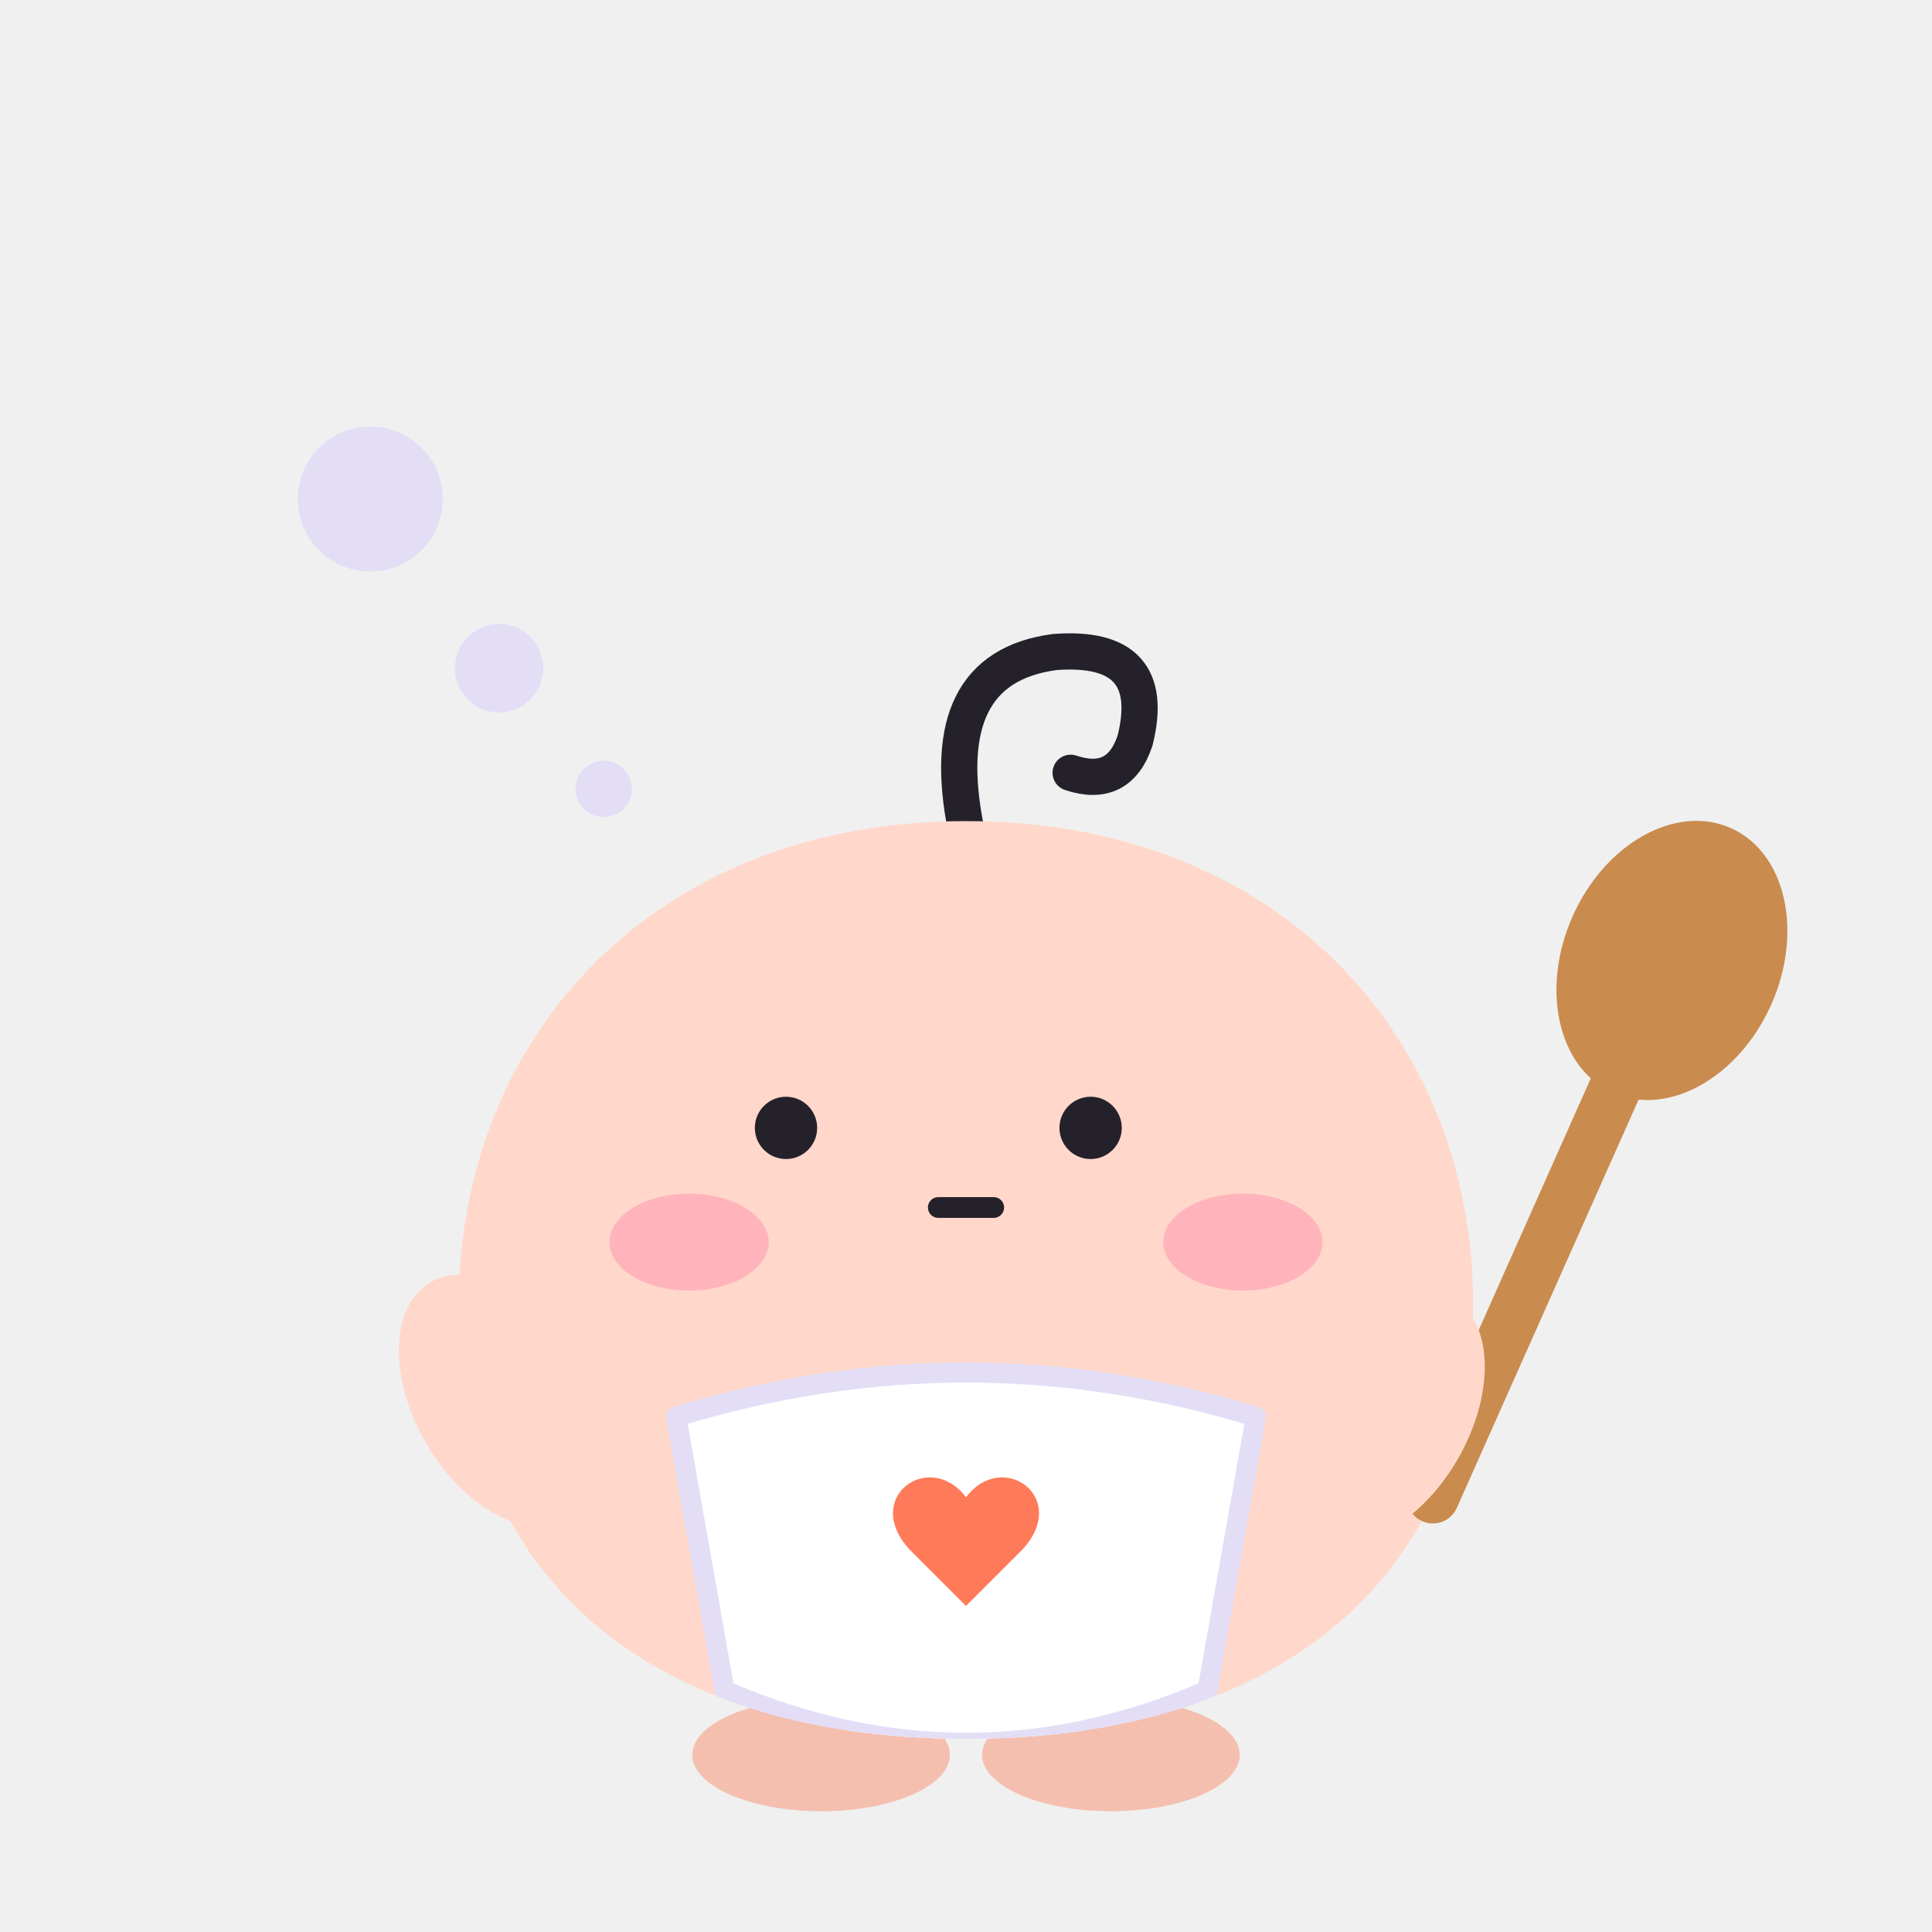
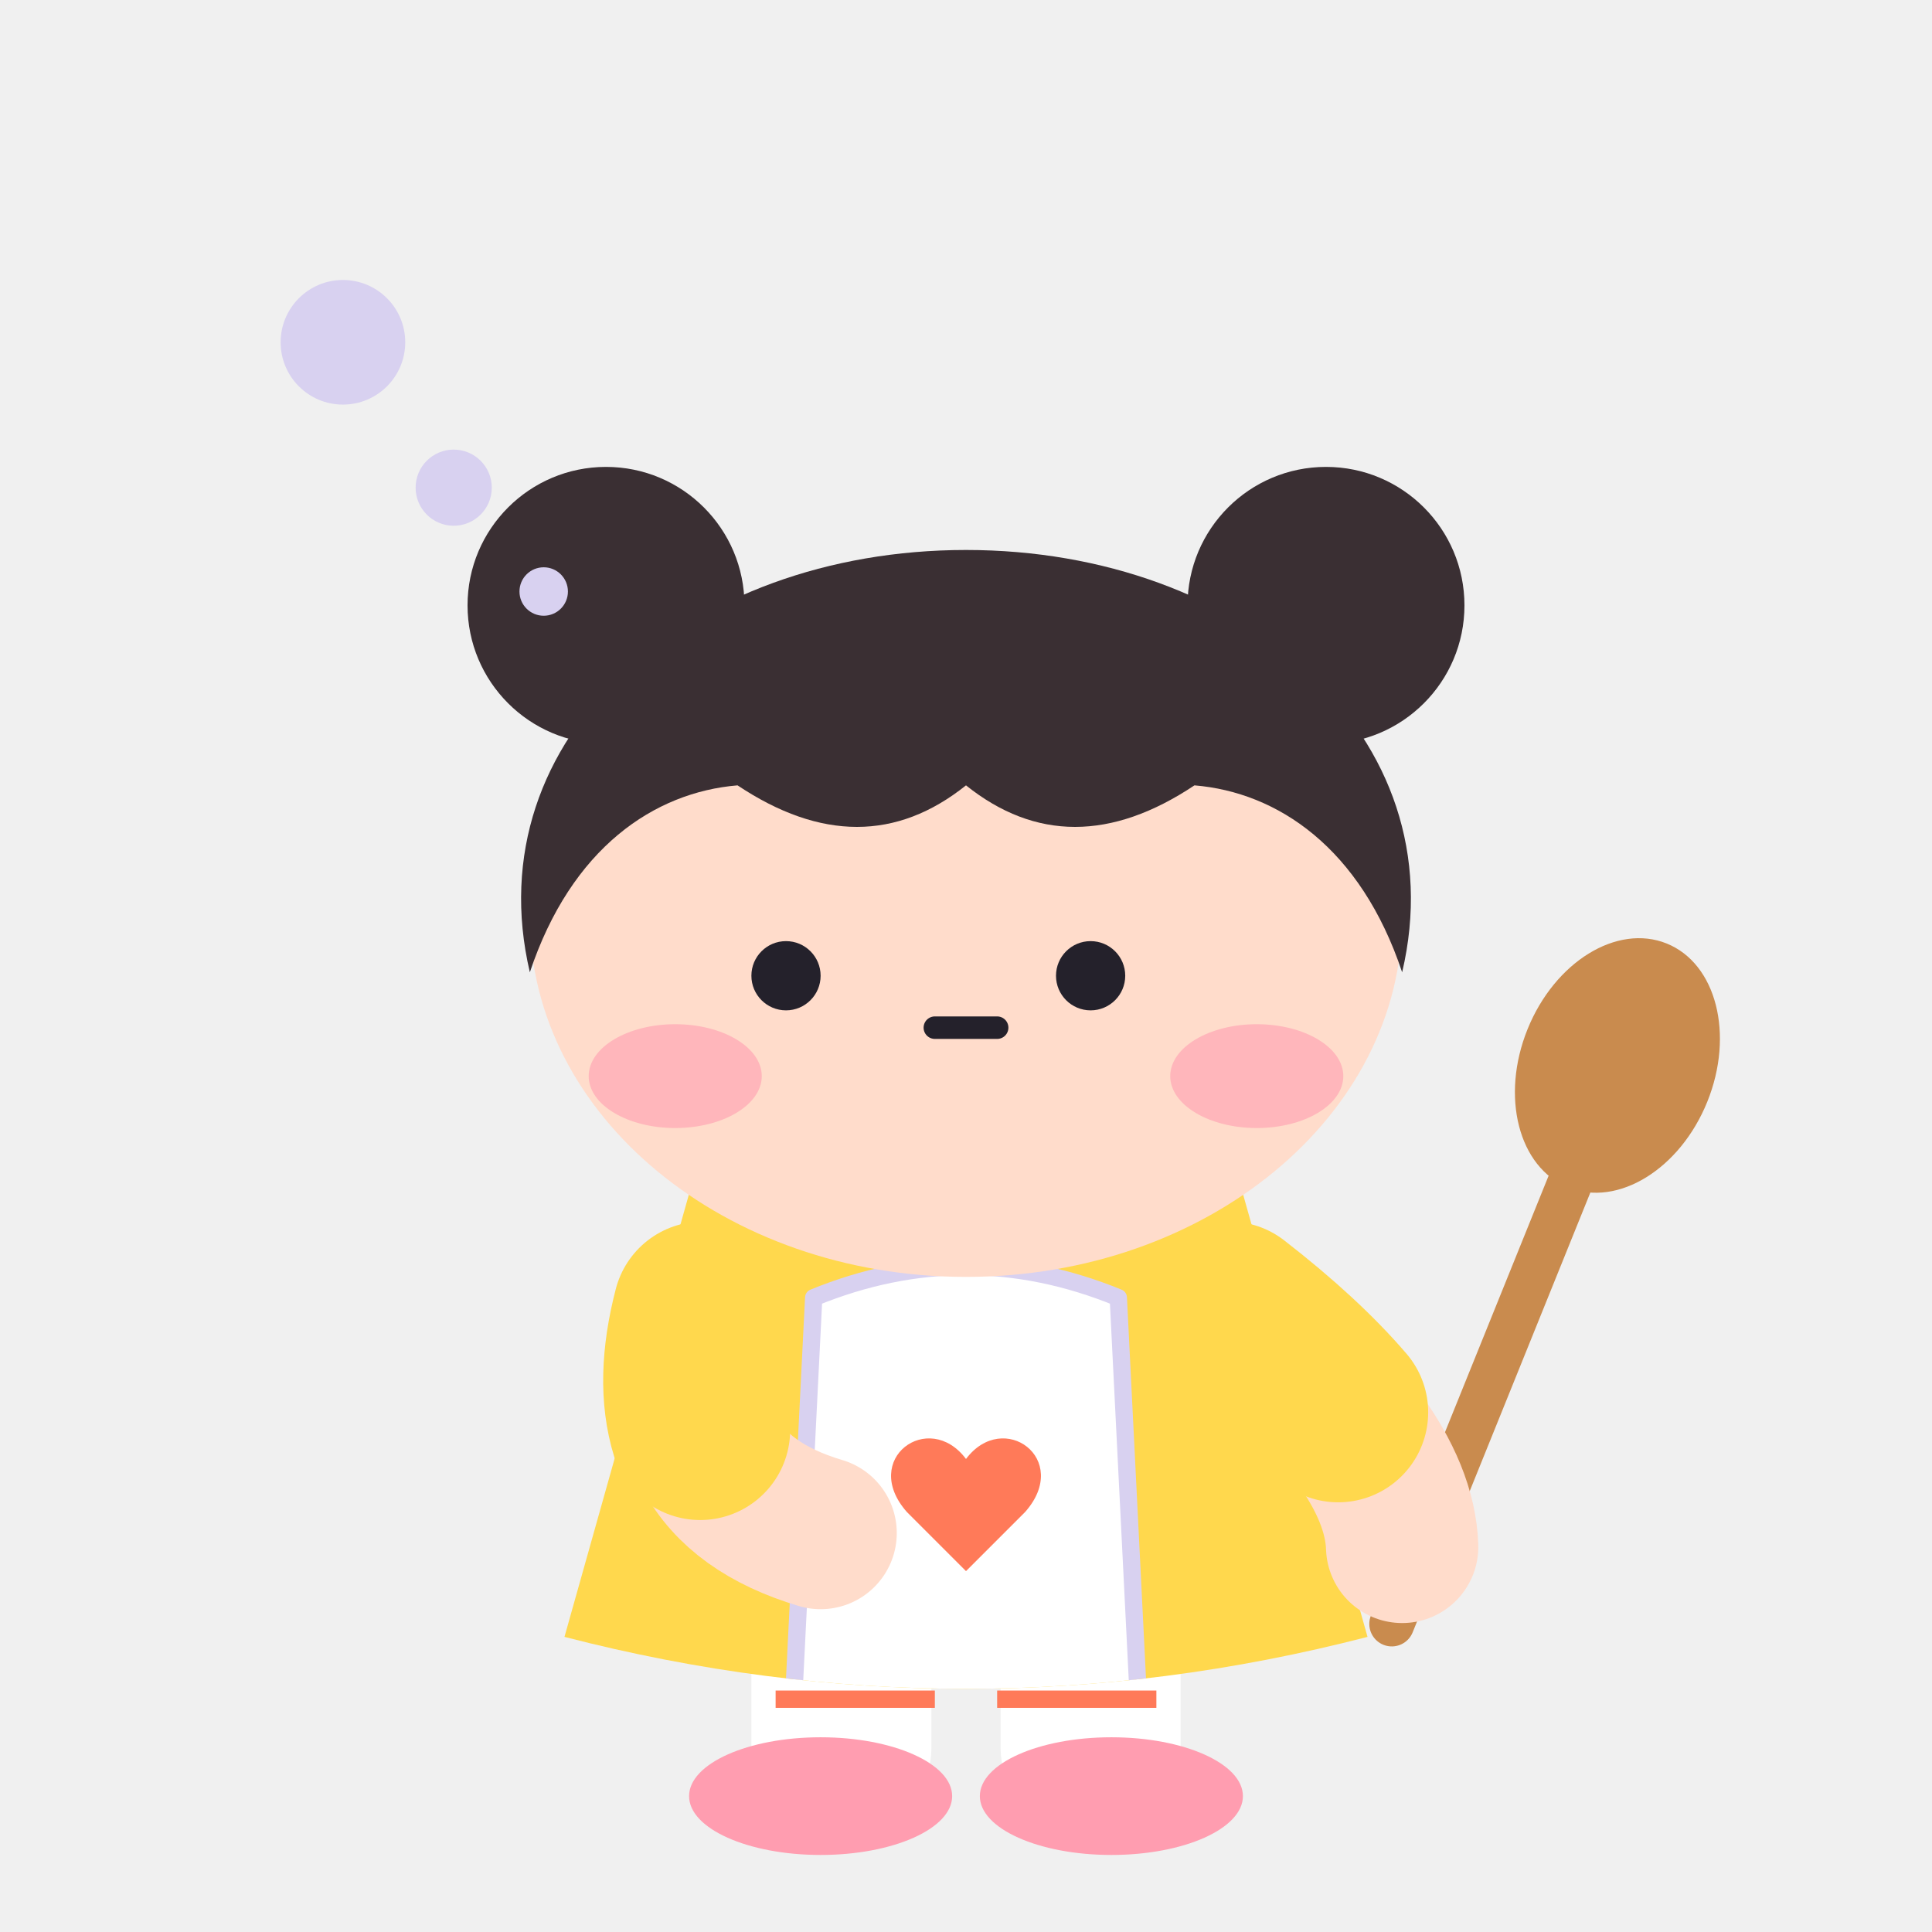
<svg xmlns="http://www.w3.org/2000/svg" viewBox="0 0 480 480" width="480" height="480">
-   <ellipse cx="204" cy="436" rx="32" ry="14" fill="#F5BFAF" />
-   <ellipse cx="276" cy="436" rx="32" ry="14" fill="#F5BFAF" />
-   <ellipse cx="124" cy="348" rx="34" ry="21" fill="#FFD8CB" transform="rotate(60 124 348)" />
-   <path d="M240 206 q-8 -40 22 -44 q26 -2 20 22 q-4 12 -16 8" stroke="#24212B" stroke-width="9" fill="none" stroke-linecap="round" />
-   <path d="M240 204 C318 204 366 258 366 324 C366 392 318 432 240 432 C162 432 114 392 114 324 C114 258 162 204 240 204 Z" fill="#FFD8CB" />
-   <clipPath id="b3">
-     <path d="M240 204 C318 204 366 258 366 324 C366 392 318 432 240 432 C162 432 114 392 114 324 C114 258 162 204 240 204 Z" />
-   </clipPath>
-   <g clip-path="url(#b3)">
-     <path d="M168 352 Q240 330 312 352 L300 420 Q240 446 180 420 Z" fill="#FFFFFF" stroke="#E3DEF6" stroke-width="5" stroke-linejoin="round" />
-     <path d="M240 372 c-9 -12 -26 0 -14 13 l14 14 l14 -14 c12 -13 -5 -25 -14 -13 z" fill="#FF7A59" />
+   <g transform="translate(240 460) scale(0.86) translate(-240 -460)">
+     <path d="M204 392 V430 M276 392 V430" stroke="#FFFFFF" stroke-width="52" stroke-linecap="round" />
+     <path d="M185 404 h46 M249 404 h46 M185 416 h46 M249 416 h46" stroke="#FF7A59" stroke-width="5" />
+     <ellipse cx="198" cy="444" rx="38" ry="17" fill="#FF9DB0" />
+     <ellipse cx="282" cy="444" rx="38" ry="17" fill="#FF9DB0" />
+     <clipPath id="c32095">
+       <path d="M160 270 Q240 246 320 270 L356 398 Q240 428 124 398 Z" />
+     </clipPath>
+     <path d="M160 270 Q240 246 320 270 L356 398 Q240 428 124 398 Z" fill="#FFD84D" />
+     <g clip-path="url(#c32095)">
+       <path d="M190 420 L196 300 Q240 282 284 300 L290 420 Z" fill="#FFFFFF" stroke="#D8D1F0" stroke-width="5" stroke-linejoin="round" />
+       <path transform="translate(240 352) scale(0.9)" d="M0 -6 c-12 -16 -34 0 -19 17 l19 19 l19 -19 c15 -17 -7 -33 -19 -17 z" fill="#FF7A59" />
+     </g>
+     <ellipse cx="240" cy="190" rx="126" ry="104" fill="#FFDCCB" />
+     <circle cx="136" cy="100" r="40" fill="#3A2F33" />
+     <circle cx="344" cy="100" r="40" fill="#3A2F33" />
+     <rect x="146" y="122" width="36" height="18" rx="9" fill="#FF7A59" transform="rotate(-40 164 131)" />
+     <rect x="298" y="122" width="36" height="18" rx="9" fill="#FF7A59" transform="rotate(40 316 131)" />
+     <path d="M114 206 C98 138 160 84 240 84 C320 84 382 138 366 206 C354 170 330 154 306 152 Q270 176 240 152 Q210 176 174 152 C150 154 126 170 114 206 Z" fill="#3A2F33" />
+     <g transform="translate(0 -48)">
+       <ellipse cx="156" cy="284" rx="25" ry="15" fill="#FF9DB0" opacity="0.6" />
+       <ellipse cx="324" cy="284" rx="25" ry="15" fill="#FF9DB0" opacity="0.6" />
+       <circle cx="188" cy="255" r="10" fill="#24212B" />
+       <circle cx="276" cy="255" r="10" fill="#24212B" />
+       <path d="M231 270 l18 0" stroke="#24212B" stroke-width="6.5" stroke-linecap="round" />
+     </g>
+     <g transform="rotate(22 372 372)">
+       <path d="M372 396 v-150" stroke="#C98B4E" stroke-width="13" stroke-linecap="round" />
+       <ellipse cx="372" cy="222" rx="28" ry="38" fill="#C98B4E" />
+     </g>
+     <path d="M316 304 Q365.0 342.0 366 372" stroke="#FFDCCB" stroke-width="44" stroke-linecap="round" fill="none" />
+     <path d="M316 304 Q335.6 319.2 347.52 333.12" stroke="#FFD84D" stroke-width="52" stroke-linecap="round" fill="none" />
+     <path d="M164 304 Q151.0 354.0 198 368" stroke="#FFDCCB" stroke-width="44" stroke-linecap="round" fill="none" />
+     <path d="M164 304 Q158.8 324.0 163.2 338.24" stroke="#FFD84D" stroke-width="52" stroke-linecap="round" fill="none" />
+     <circle cx="118" cy="96" r="7" fill="#D8D1F0" />
+     <circle cx="92" cy="66" r="11" fill="#D8D1F0" />
+     <circle cx="60" cy="24" r="18" fill="#D8D1F0" />
  </g>
-   <g transform="translate(240 300) scale(0.86) translate(-240 -300)">
-     <g transform="translate(0 22)">
-       <ellipse cx="160" cy="288" rx="23" ry="14" fill="#FF9DB0" opacity="0.6" />
-       <ellipse cx="320" cy="288" rx="23" ry="14" fill="#FF9DB0" opacity="0.6" />
-       <circle cx="188" cy="255" r="9" fill="#24212B" />
-       <circle cx="276" cy="255" r="9" fill="#24212B" />
-       <path d="M232 278 l16 0" stroke="#24212B" stroke-width="6" stroke-linecap="round" />
-     </g>
-   </g>
-   <g transform="rotate(24 356 372)">
-     <path d="M356 372 v-120" stroke="#C98B4E" stroke-width="13" stroke-linecap="round" />
-     <ellipse cx="356" cy="226" rx="27" ry="36" fill="#C98B4E" />
-   </g>
-   <ellipse cx="344" cy="352" rx="34" ry="21" fill="#FFD8CB" transform="rotate(-60 344 352)" />
-   <circle cx="150" cy="196" r="7" fill="#E3DEF6" />
-   <circle cx="124" cy="166" r="11" fill="#E3DEF6" />
-   <circle cx="92" cy="124" r="18" fill="#E3DEF6" />
</svg>
